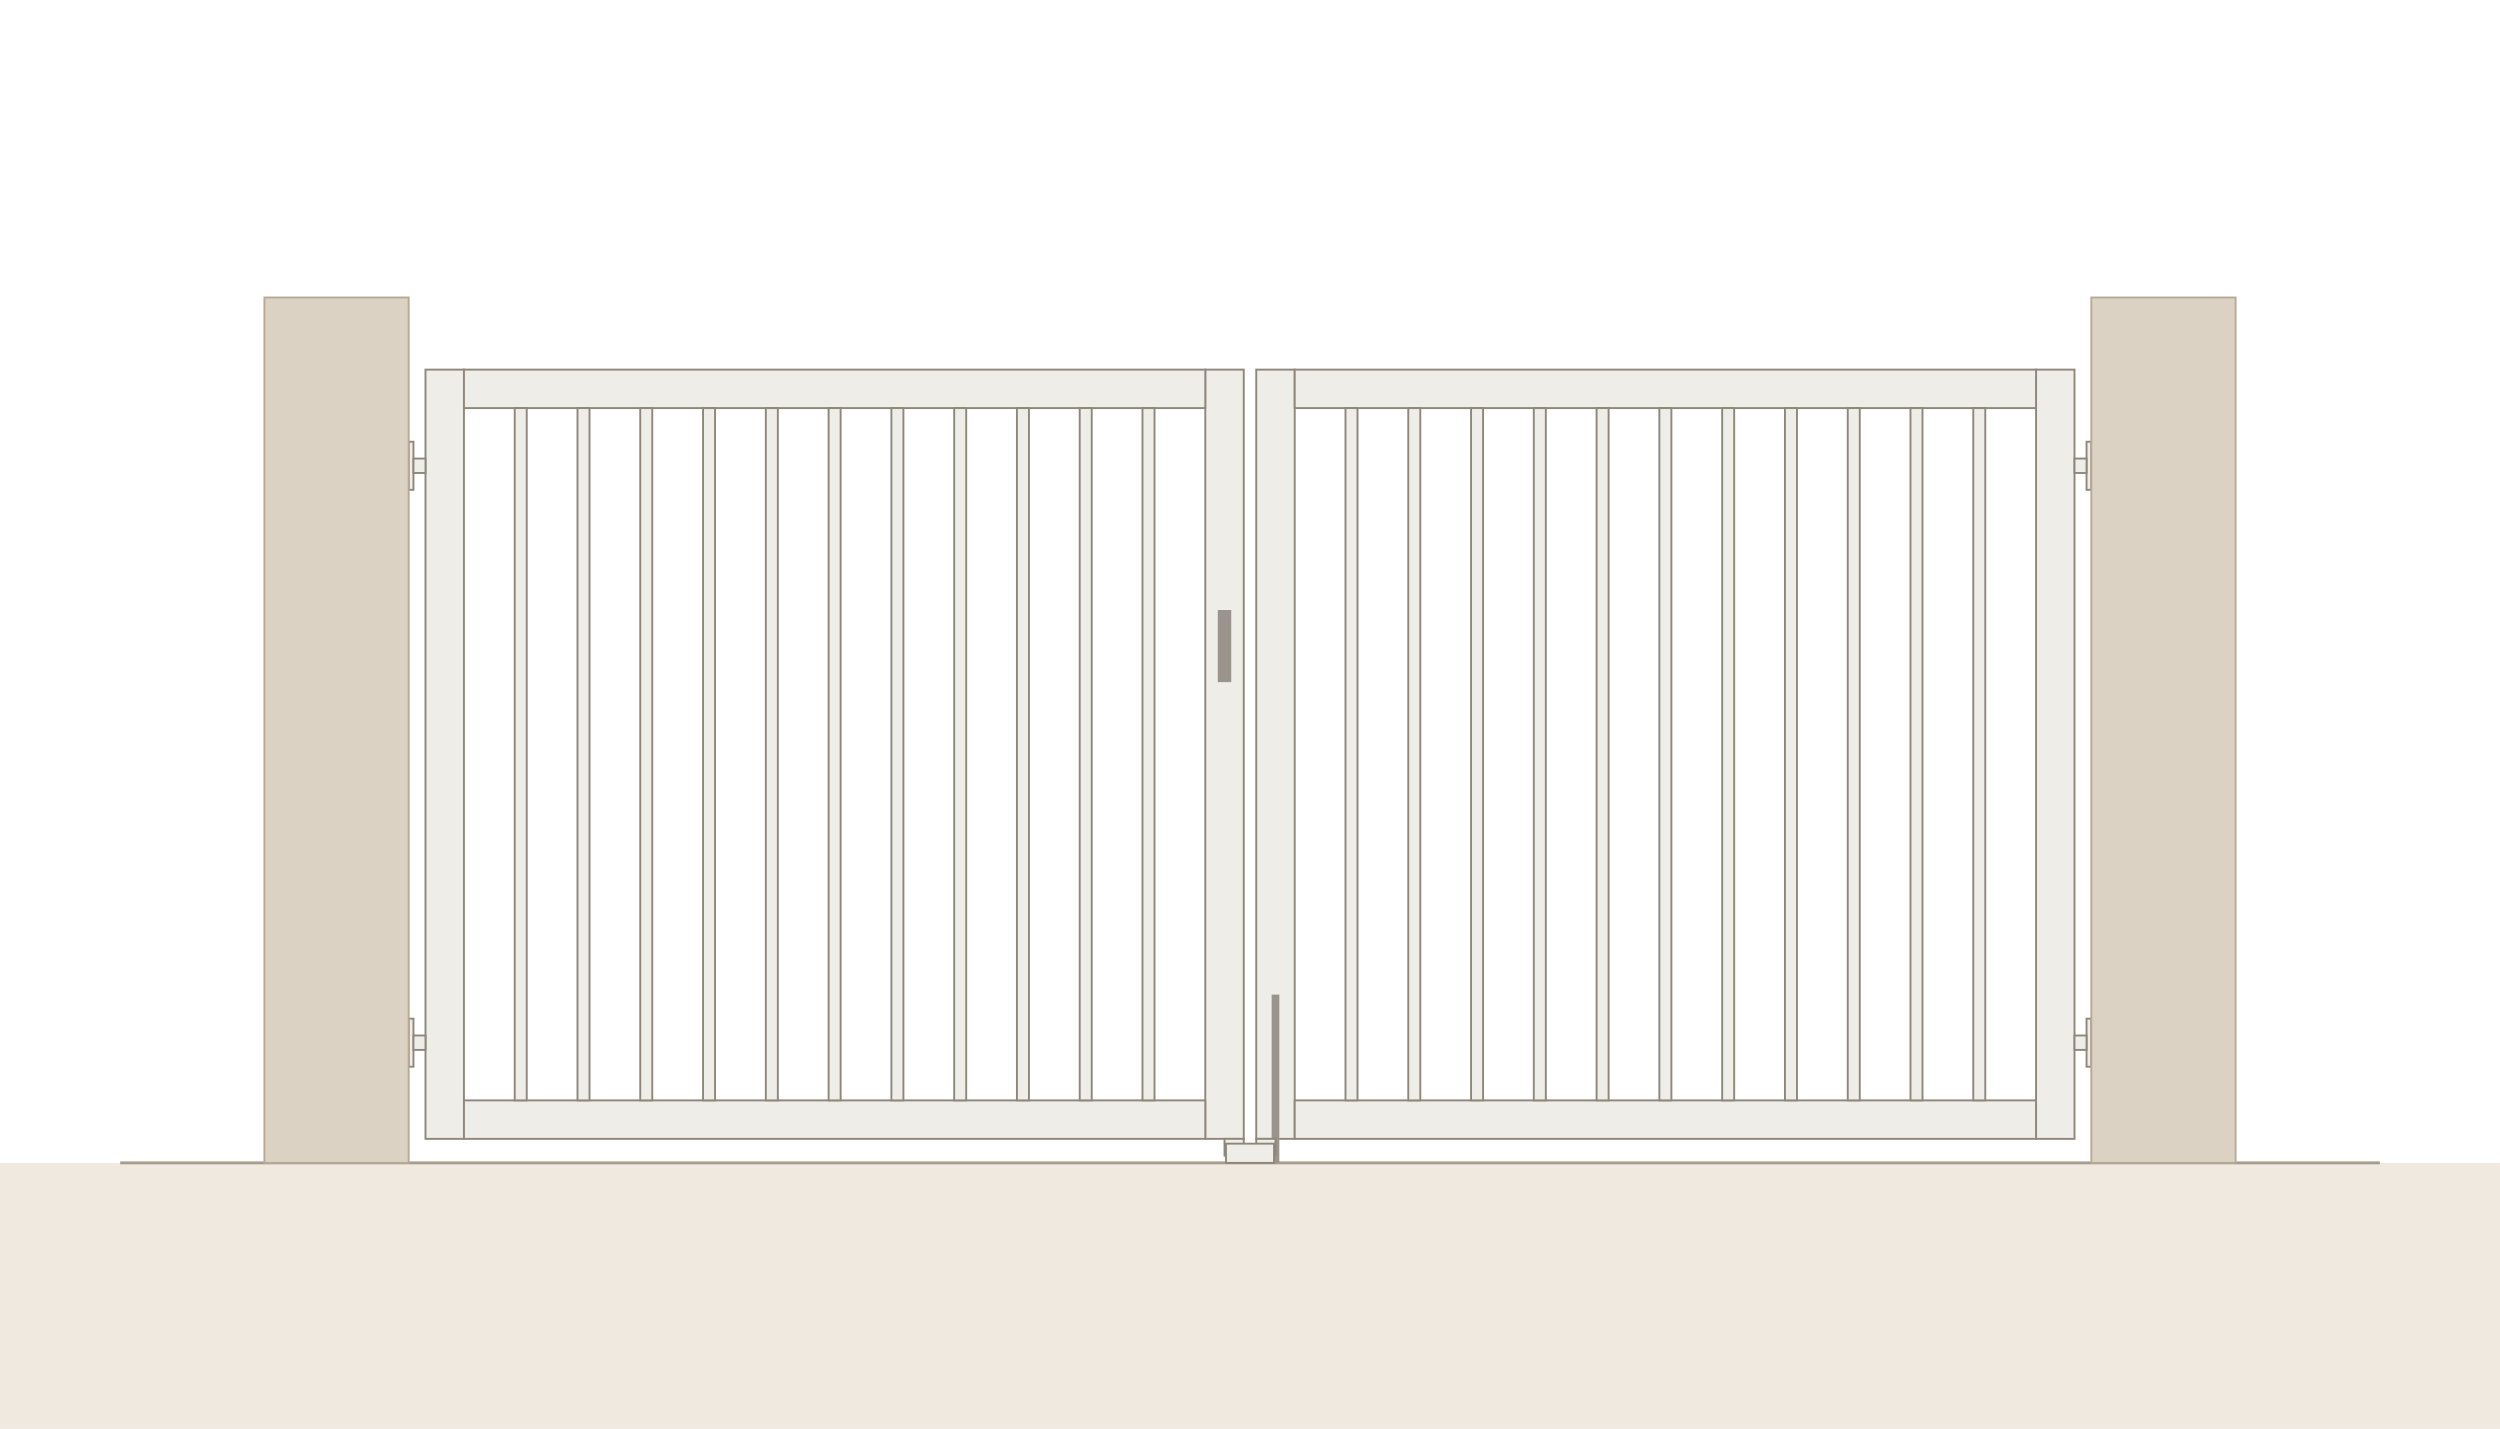
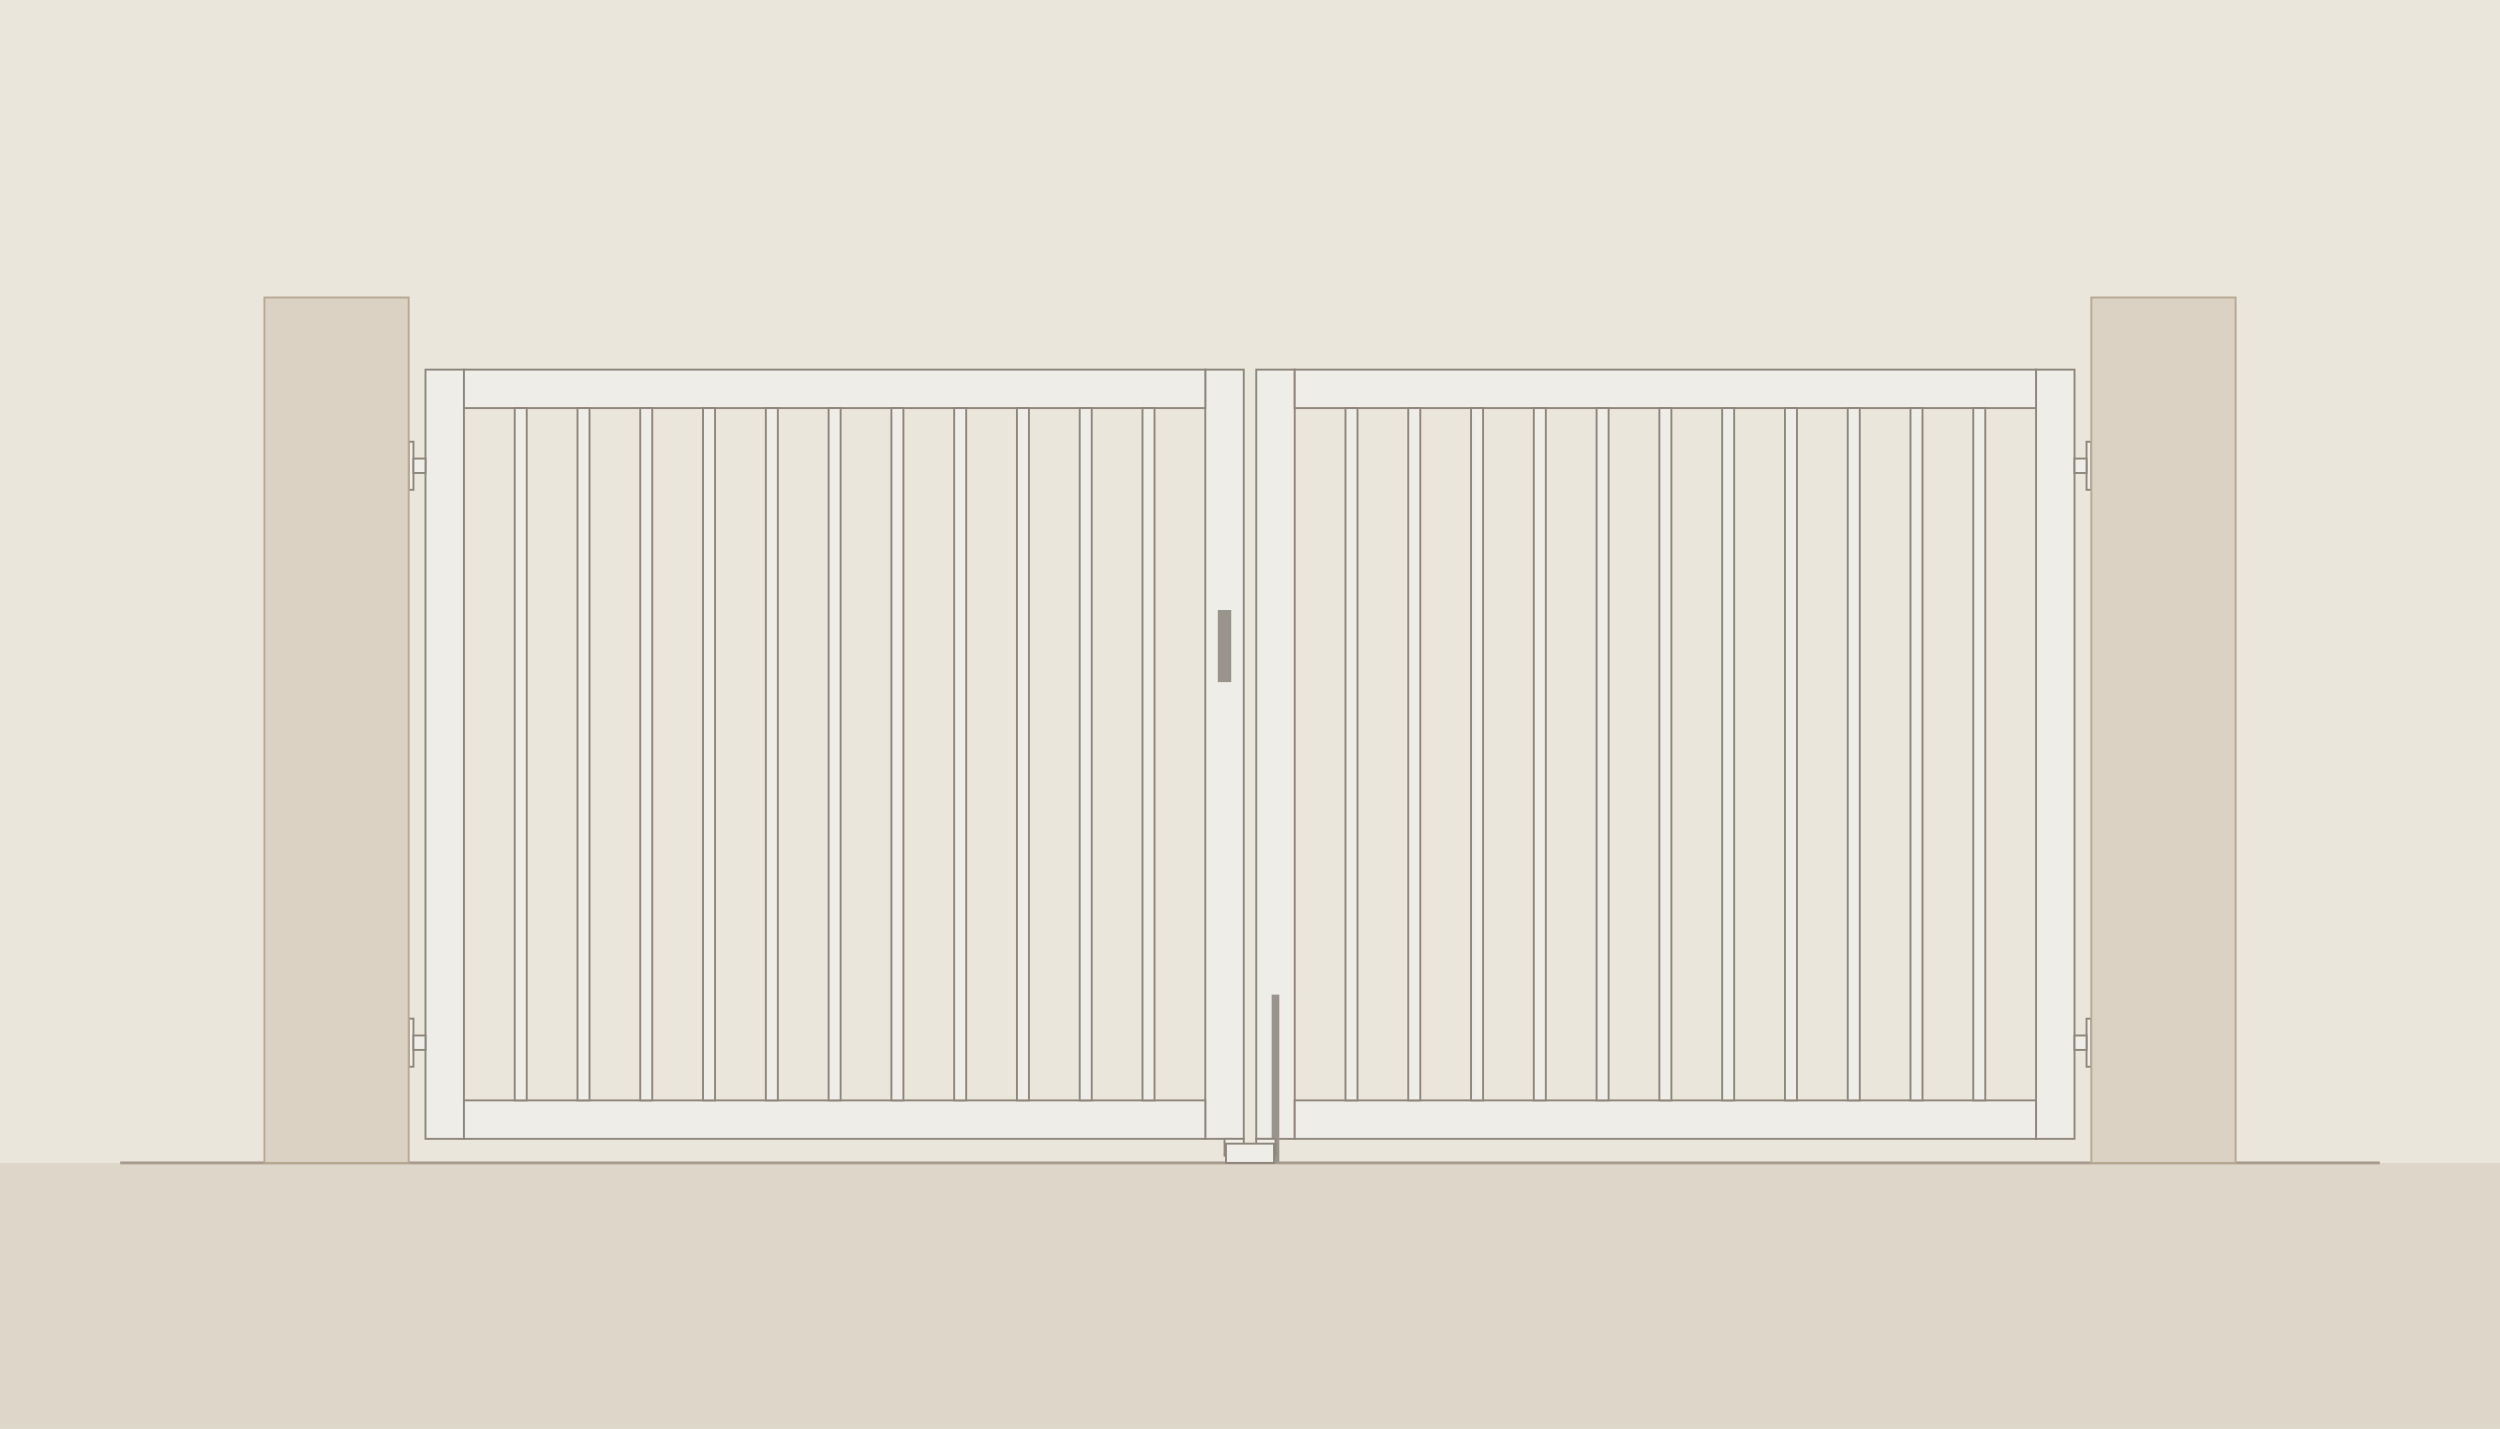
<svg xmlns="http://www.w3.org/2000/svg" width="1300" height="743" viewBox="0 0 1300 743">
  <style>.t-acier-plein{fill:#efede8;stroke:#8f877c;stroke-width:1;vector-effect:non-scaling-stroke}.t-acier{fill:none;stroke:#8f877c;stroke-width:1.2;vector-effect:non-scaling-stroke}.t-acier.t-serrure{fill:#9a948c;stroke:none}.t-mur{fill:#eee8df;stroke:#b5a690;stroke-width:1;vector-effect:non-scaling-stroke}.t-mur.t-pilier{fill:#dcd2c3;stroke:#b8a993;stroke-width:1;vector-effect:non-scaling-stroke}.t-sol{stroke:#a89c8e;stroke-width:1.5;vector-effect:non-scaling-stroke}</style>
-   <rect width="1300" height="743" fill="#ffffff" />
-   <rect y="604.7" width="1300" height="138.3" fill="#efe9df" />
+   <rect width="1300" height="743" fill="#ebe6dc" />
+   <rect y="604.7" width="1300" height="138.3" fill="#ddd6c9" />
  <g transform="translate(212.5 604.7) scale(.25)">
    <line class="t-sol" x1="-600" y1="0" x2="4100" y2="0" />
    <polygon class="t-acier-plein" points="35,-50 115,-50 115,-1650 35,-1650" />
    <polygon class="t-acier-plein" points="1657,-50 1737,-50 1737,-1650 1657,-1650" />
    <polygon class="t-acier-plein" points="115,-50 1657,-50 1657,-130 115,-130" />
    <polygon class="t-acier-plein" points="115,-1570 1657,-1570 1657,-1650 115,-1650" />
    <polygon class="t-acier-plein" points="220.6,-130 245.6,-130 245.6,-1570 220.6,-1570" />
    <polygon class="t-acier-plein" points="351.2,-130 376.2,-130 376.2,-1570 351.2,-1570" />
    <polygon class="t-acier-plein" points="481.7,-130 506.7,-130 506.7,-1570 481.7,-1570" />
    <polygon class="t-acier-plein" points="612.3,-130 637.3,-130 637.3,-1570 612.3,-1570" />
    <polygon class="t-acier-plein" points="742.9,-130 767.9,-130 767.9,-1570 742.9,-1570" />
    <polygon class="t-acier-plein" points="873.5,-130 898.5,-130 898.5,-1570 873.5,-1570" />
    <polygon class="t-acier-plein" points="1004.1,-130 1029.1,-130 1029.1,-1570 1004.1,-1570" />
    <polygon class="t-acier-plein" points="1134.7,-130 1159.7,-130 1159.7,-1570 1134.7,-1570" />
    <polygon class="t-acier-plein" points="1265.2,-130 1290.2,-130 1290.2,-1570 1265.2,-1570" />
    <polygon class="t-acier-plein" points="1395.8,-130 1420.8,-130 1420.8,-1570 1395.8,-1570" />
    <polygon class="t-acier-plein" points="1526.4,-130 1551.4,-130 1551.4,-1570 1526.4,-1570" />
    <polygon class="t-acier-plein" points="0,-200 10,-200 10,-300 0,-300" />
    <polygon class="t-acier-plein" points="10,-235 35,-235 35,-265 10,-265" />
    <polygon class="t-acier-plein" points="0,-1400 10,-1400 10,-1500 0,-1500" />
    <polygon class="t-acier-plein" points="10,-1435 35,-1435 35,-1465 10,-1465" />
    <polygon class="t-acier t-serrure" points="1683,-1000 1711,-1000 1711,-1150 1683,-1150" />
    <polygon class="t-acier-plein" points="1763,-50 1843,-50 1843,-1650 1763,-1650" />
    <polygon class="t-acier-plein" points="3385,-50 3465,-50 3465,-1650 3385,-1650" />
    <polygon class="t-acier-plein" points="1843,-50 3385,-50 3385,-130 1843,-130" />
    <polygon class="t-acier-plein" points="1843,-1570 3385,-1570 3385,-1650 1843,-1650" />
    <polygon class="t-acier-plein" points="1948.6,-130 1973.6,-130 1973.6,-1570 1948.6,-1570" />
    <polygon class="t-acier-plein" points="2079.2,-130 2104.2,-130 2104.2,-1570 2079.2,-1570" />
    <polygon class="t-acier-plein" points="2209.8,-130 2234.8,-130 2234.8,-1570 2209.8,-1570" />
    <polygon class="t-acier-plein" points="2340.3,-130 2365.3,-130 2365.3,-1570 2340.3,-1570" />
    <polygon class="t-acier-plein" points="2470.9,-130 2495.9,-130 2495.9,-1570 2470.9,-1570" />
    <polygon class="t-acier-plein" points="2601.5,-130 2626.5,-130 2626.5,-1570 2601.5,-1570" />
    <polygon class="t-acier-plein" points="2732.1,-130 2757.1,-130 2757.1,-1570 2732.1,-1570" />
    <polygon class="t-acier-plein" points="2862.7,-130 2887.7,-130 2887.7,-1570 2862.7,-1570" />
    <polygon class="t-acier-plein" points="2993.3,-130 3018.3,-130 3018.3,-1570 2993.3,-1570" />
    <polygon class="t-acier-plein" points="3123.8,-130 3148.8,-130 3148.8,-1570 3123.8,-1570" />
    <polygon class="t-acier-plein" points="3254.4,-130 3279.4,-130 3279.4,-1570 3254.4,-1570" />
    <polygon class="t-acier-plein" points="3500,-200 3490,-200 3490,-300 3500,-300" />
    <polygon class="t-acier-plein" points="3490,-235 3465,-235 3465,-265 3490,-265" />
    <polygon class="t-acier-plein" points="3500,-1400 3490,-1400 3490,-1500 3500,-1500" />
    <polygon class="t-acier-plein" points="3490,-1435 3465,-1435 3465,-1465 3490,-1465" />
    <polygon class="t-acier t-serrure" points="1795,0 1811,0 1811,-350 1795,-350" />
    <polygon class="t-acier-plein" points="1697,-15 1737,-15 1737,-50 1697,-50" />
    <polygon class="t-acier-plein" points="1763,-15 1803,-15 1803,-50 1763,-50" />
    <polygon class="t-acier-plein" points="1700,0 1800,0 1800,-40 1700,-40" />
    <polygon class="t-mur t-pilier" points="-300,0 0,0 0,-1800 -300,-1800" />
    <polygon class="t-mur t-pilier" points="3500,0 3800,0 3800,-1800 3500,-1800" />
  </g>
</svg>
